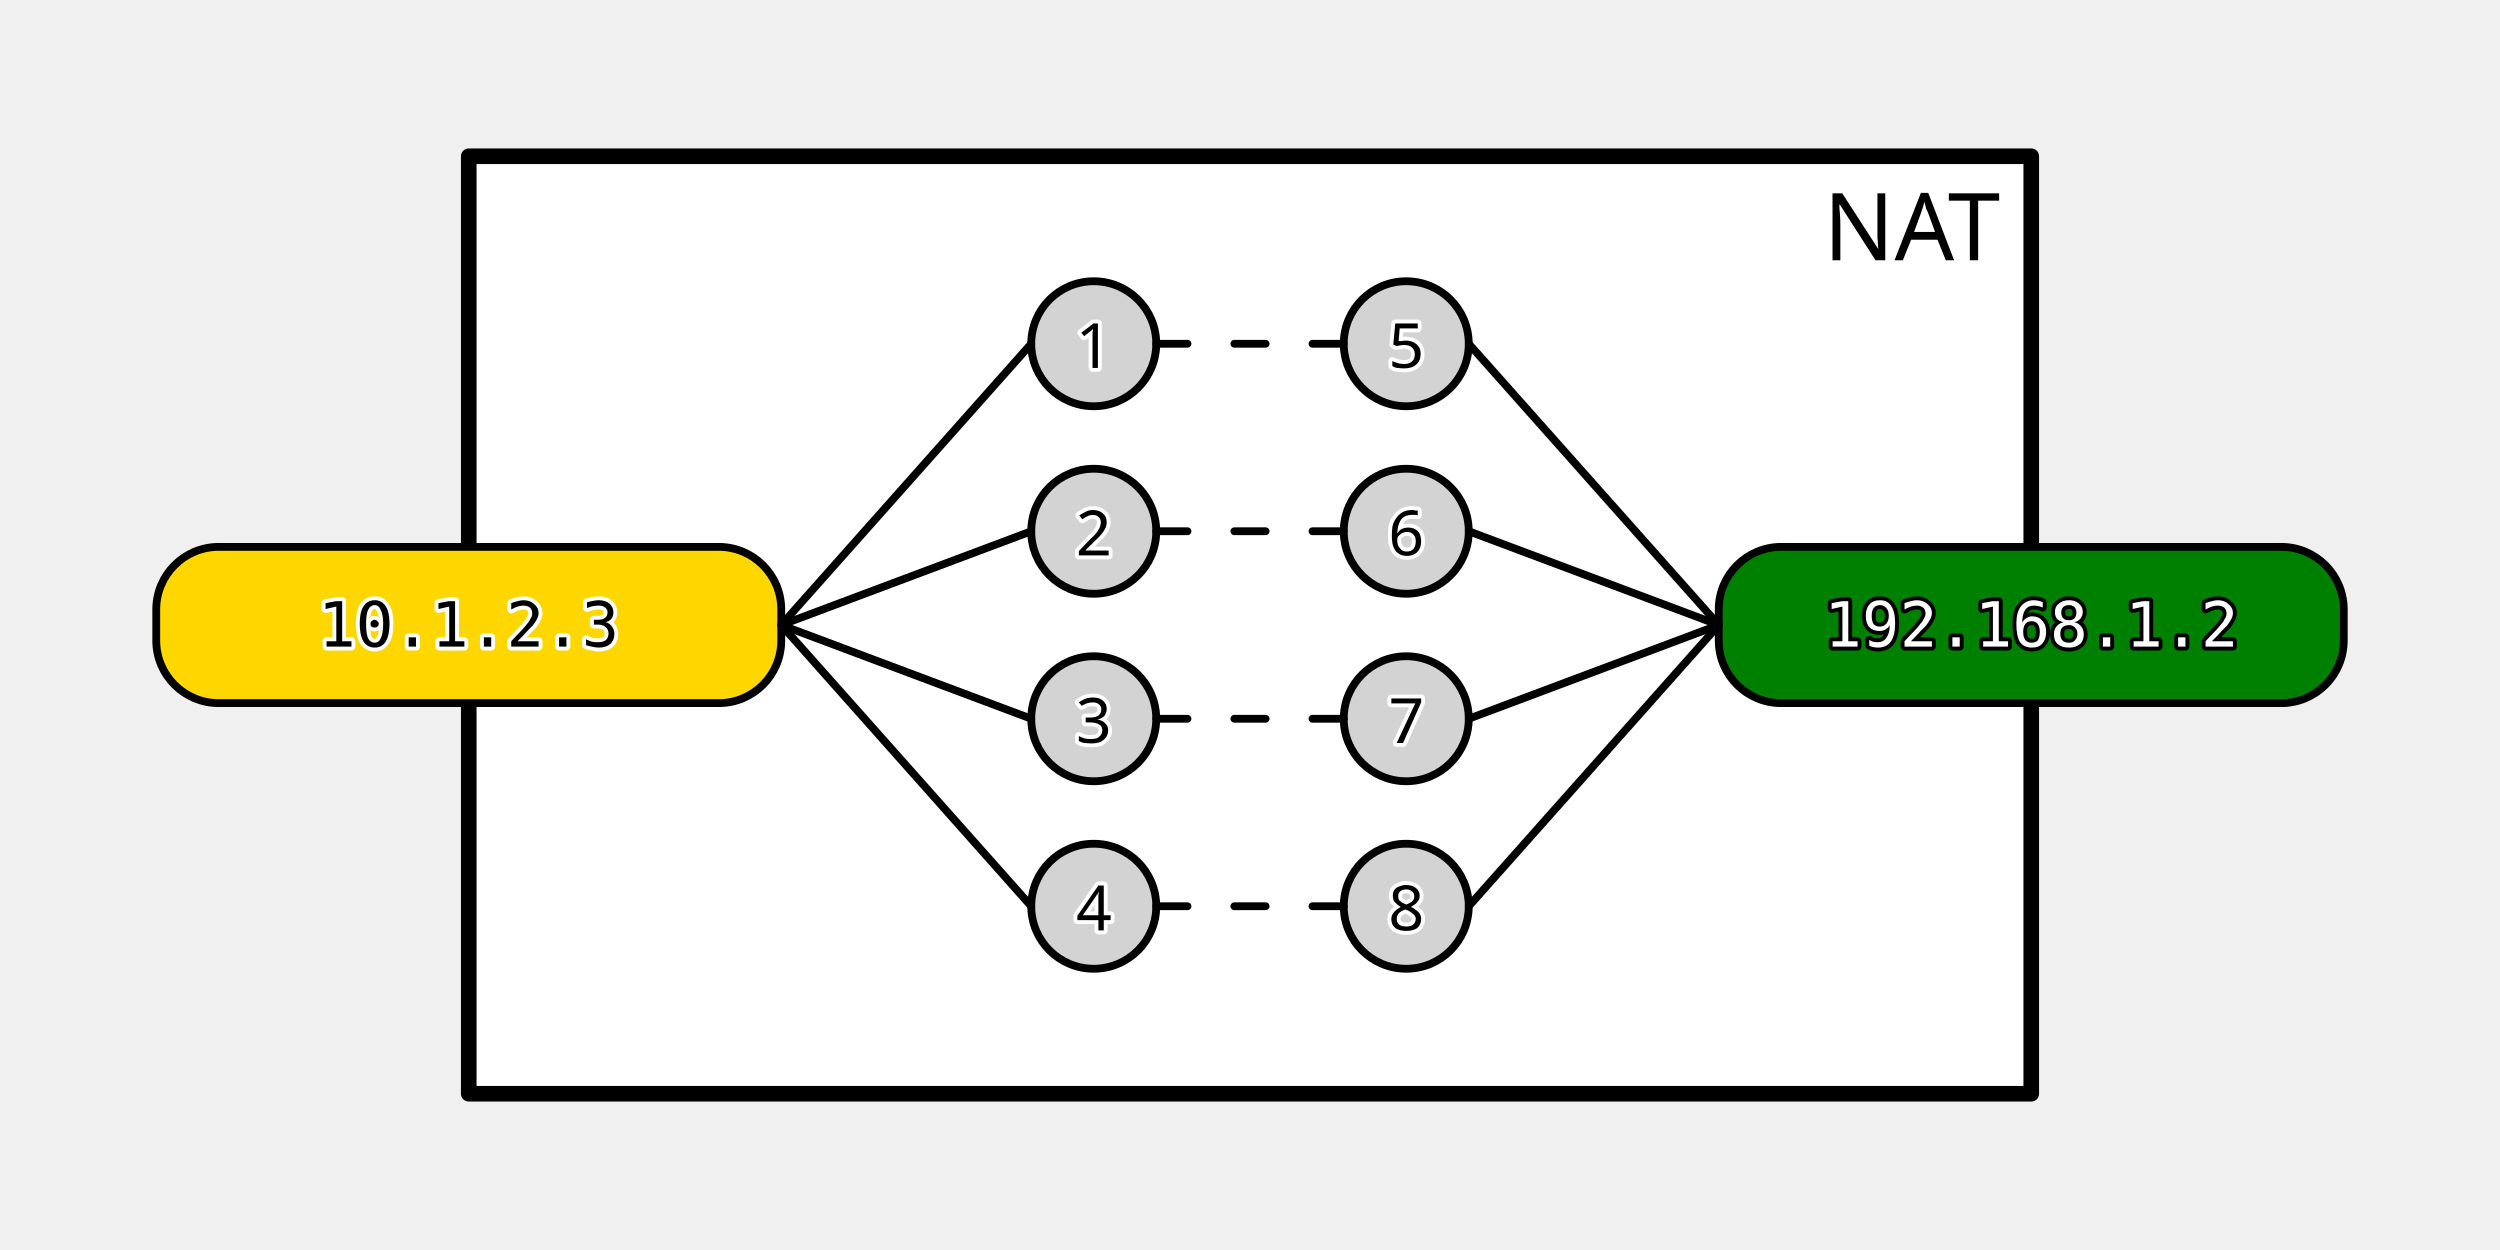
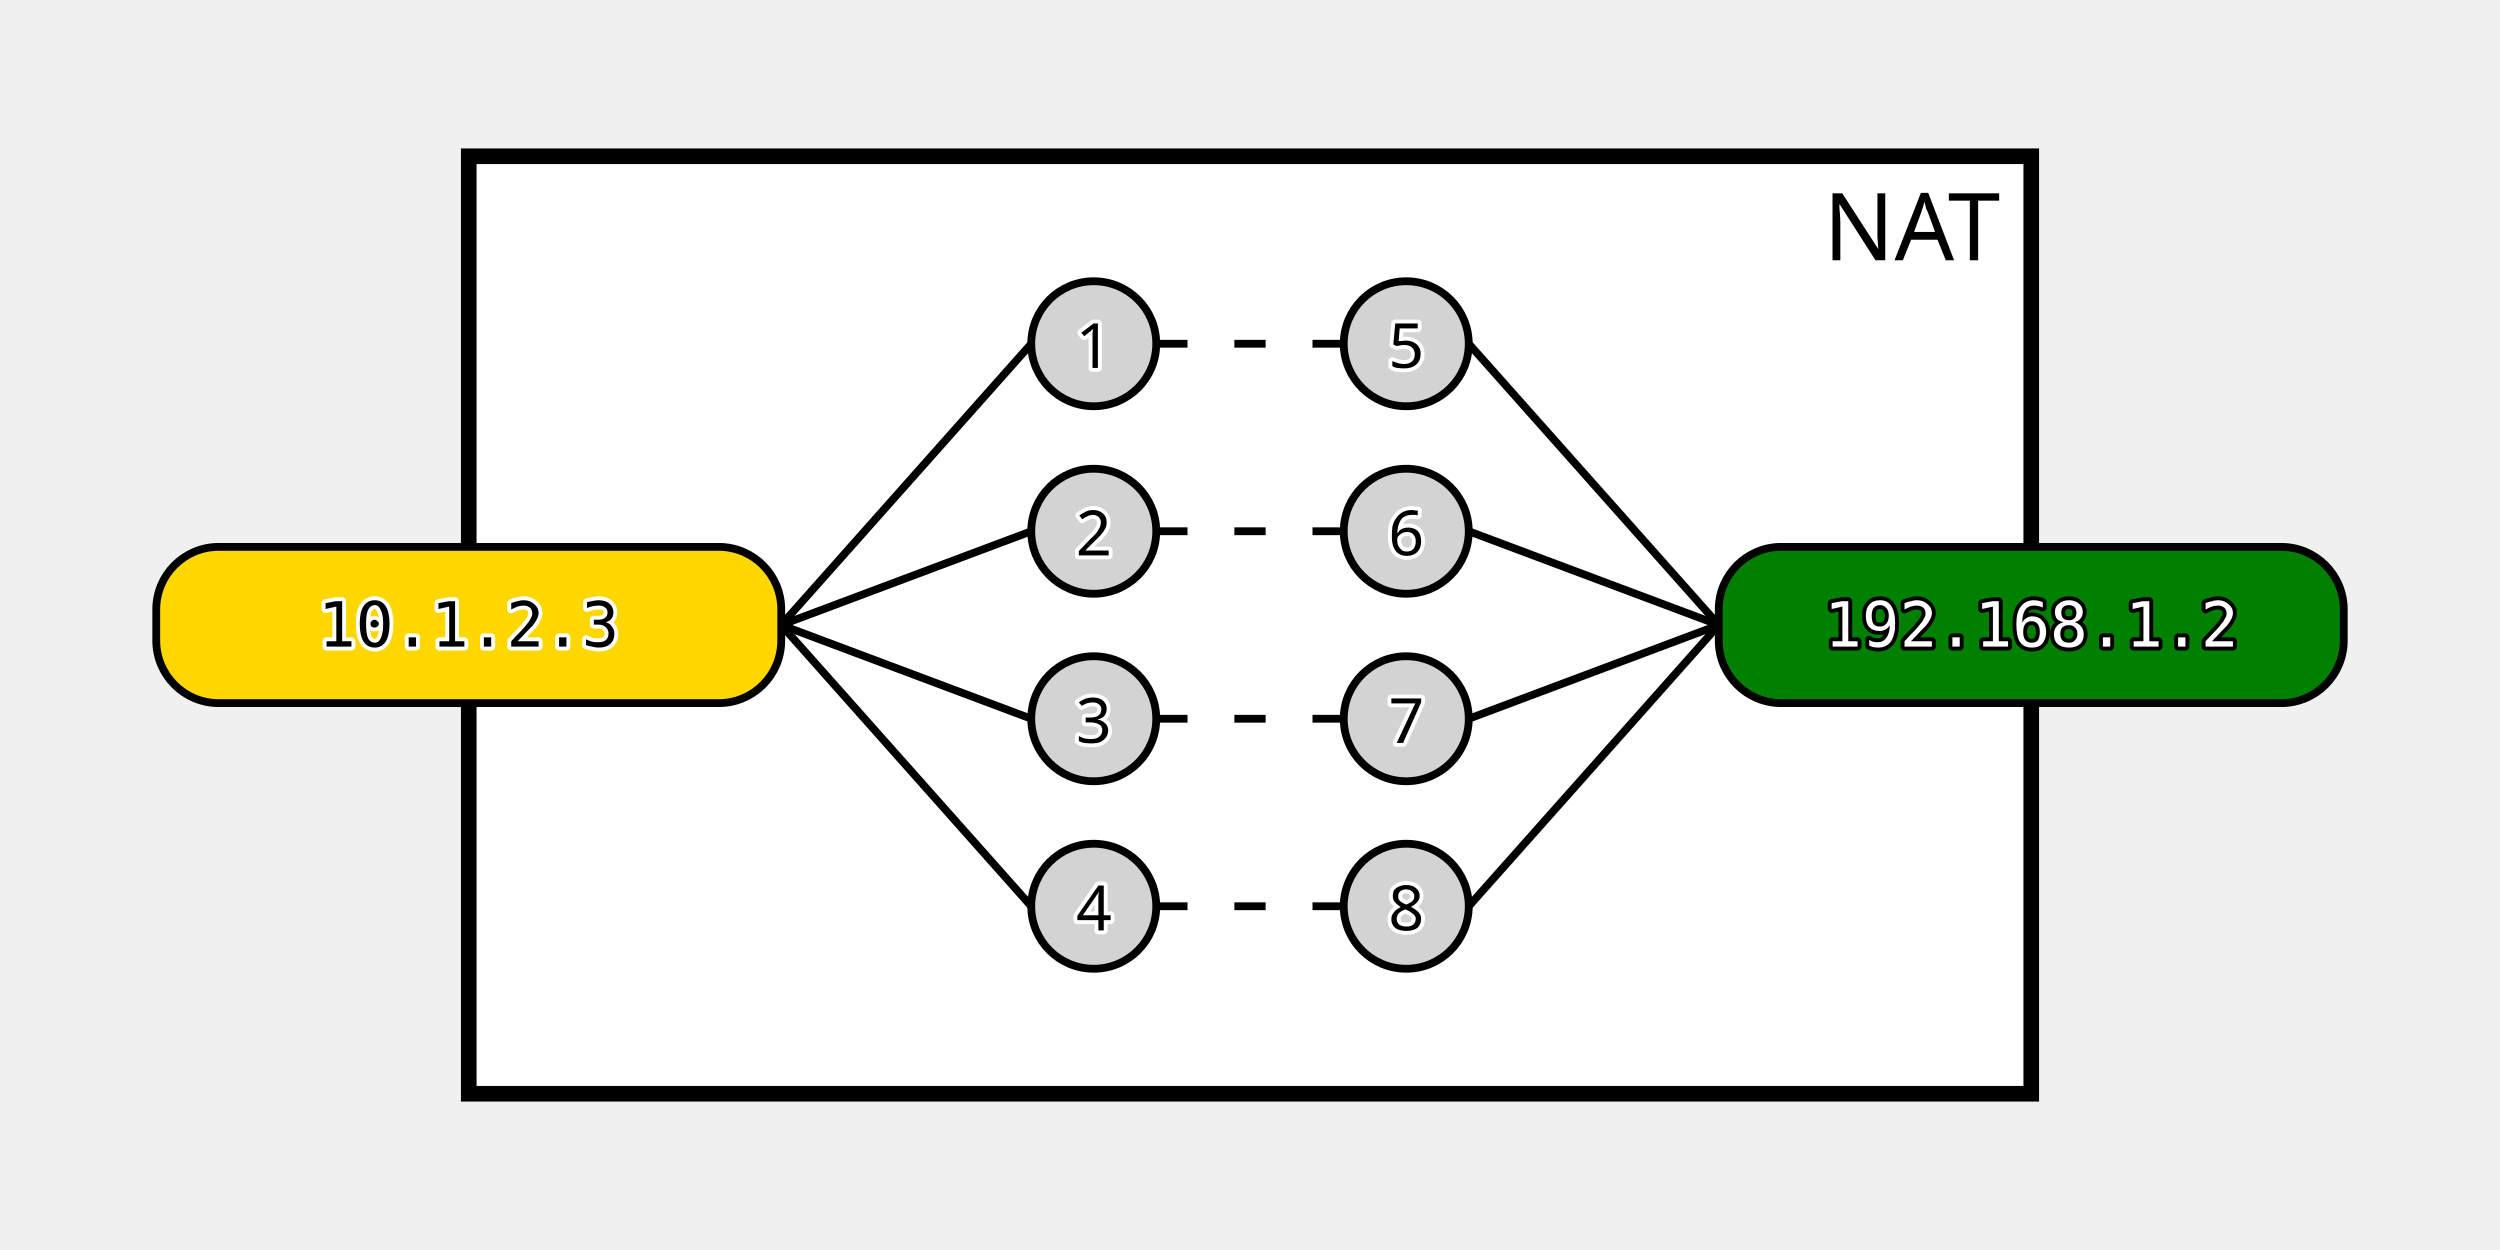
<svg xmlns="http://www.w3.org/2000/svg" version="1.1" width="80mm" height="40mm" viewBox="-15 -5 80 40">
  <style>
    
-       svg { background: none; }
-       svg * { stroke-linecap: round; stroke-linejoin: round; }
      rect, circle, ellipse, polygon { stroke-width: 0.5; fill: white; stroke: black; }
+       text, tspan { stroke-width: 0; font-family: sans-serif; font-size: 3px; fill: black; paint-order: stroke; stroke: white; }
      line, polyline, path { stroke-width: 0.5; fill: none; stroke: black; }
-       text, tspan { stroke-width: 0; font-family: sans-serif; font-size: 3px; fill: black; paint-order: stroke; stroke: white; }
      .d-fill-gold { fill: gold; }
-       text.d-fill-gold, text.d-fill-gold * { fill: black; stroke: white; }
+       text.d-fill-gold, tspan.d-fill-gold, text.d-fill-gold * { fill: black; stroke: white; }
      .d-fill-green { fill: green; }
-       text.d-fill-green, text.d-fill-green * { fill: white; stroke: black; }
+       text.d-fill-green, tspan.d-fill-green, text.d-fill-green * { fill: white; stroke: black; }
      .d-fill-lightgrey { fill: lightgrey; }
-       text.d-fill-lightgrey, text.d-fill-lightgrey * { fill: black; stroke: white; }
+       text.d-fill-lightgrey, tspan.d-fill-lightgrey, text.d-fill-lightgrey * { fill: black; stroke: white; }
      .d-thin { stroke-width: 0.25; }
-       text.d-text, text.d-text * { text-anchor: middle; dominant-baseline: central; }
-       text.d-text-top, text.d-text-top * { dominant-baseline: text-before-edge; }
-       text.d-text-right, text.d-text-right * { text-anchor: end; }
+       text, tspan { stroke-linejoin: round; }
+       text.d-text, tspan.d-text, text.d-text * { text-anchor: middle; dominant-baseline: central; }
+       text.d-text-top, tspan.d-text-top, text.d-text-top * { dominant-baseline: text-before-edge; }
+       text.d-text-right, tspan.d-text-right, text.d-text-right * { text-anchor: end; }
      text.d-text-monospace, tspan.d-text-monospace, text.d-text-monospace * { font-family: monospace; }
      text.d-text-small, tspan.d-text-small, text.d-text-small * { font-size: 2px; }
      .d-dash { stroke-dasharray: 1 1.5; }
    
  </style>
  <rect id="box" width="50" height="30" />
  <text x="49" y="1" class="d-text d-text-top d-text-right">NAT</text>
  <rect id="wan" x="-10" y="12.5" width="20" height="5" rx="2" class="ip d-fill-gold d-thin" />
  <text x="0" y="15" class="d-text ip d-fill-gold d-text-monospace d-text-small d-thin">10.1.2.3</text>
  <rect id="lan" x="40" y="12.5" width="20" height="5" rx="2" class="ip d-fill-green d-thin" />
  <text x="50" y="15" class="d-text ip d-fill-green d-text-monospace d-text-small d-thin">192.168.1.2</text>
  <g>
    <circle id="w1" cx="20" cy="6" r="2" class="port d-thin d-fill-lightgrey" />
    <text x="20" y="6" class="d-text port d-text-small d-thin d-fill-lightgrey">1</text>
    <line x1="10" y1="15" x2="18" y2="6" class="d-thin" />
    <circle id="w2" cx="20" cy="12" r="2" class="port d-thin d-fill-lightgrey" />
    <text x="20" y="12" class="d-text port d-text-small d-thin d-fill-lightgrey">2</text>
    <line x1="10" y1="15" x2="18" y2="12" class="d-thin" />
    <circle id="w3" cx="20" cy="18" r="2" class="port d-thin d-fill-lightgrey" />
    <text x="20" y="18" class="d-text port d-text-small d-thin d-fill-lightgrey">3</text>
    <line x1="10" y1="15" x2="18" y2="18" class="d-thin" />
    <circle id="w4" cx="20" cy="24" r="2" class="port d-thin d-fill-lightgrey" />
    <text x="20" y="24" class="d-text port d-text-small d-thin d-fill-lightgrey">4</text>
    <line x1="10" y1="15" x2="18" y2="24" class="d-thin" />
  </g>
  <g>
    <circle id="l1" cx="30" cy="6" r="2" class="port d-thin d-fill-lightgrey" />
    <text x="30" y="6" class="d-text port d-text-small d-thin d-fill-lightgrey">5</text>
    <line x1="32" y1="6" x2="40" y2="15" class="d-thin" />
    <circle id="l2" cx="30" cy="12" r="2" class="port d-thin d-fill-lightgrey" />
    <text x="30" y="12" class="d-text port d-text-small d-thin d-fill-lightgrey">6</text>
    <line x1="32" y1="12" x2="40" y2="15" class="d-thin" />
    <circle id="l3" cx="30" cy="18" r="2" class="port d-thin d-fill-lightgrey" />
    <text x="30" y="18" class="d-text port d-text-small d-thin d-fill-lightgrey">7</text>
    <line x1="32" y1="18" x2="40" y2="15" class="d-thin" />
    <circle id="l4" cx="30" cy="24" r="2" class="port d-thin d-fill-lightgrey" />
    <text x="30" y="24" class="d-text port d-text-small d-thin d-fill-lightgrey">8</text>
    <line x1="32" y1="24" x2="40" y2="15" class="d-thin" />
  </g>
  <line x1="22" y1="6" x2="28" y2="6" class="d-thin d-dash" />
  <line x1="22" y1="12" x2="28" y2="12" class="d-thin d-dash" />
  <line x1="22" y1="18" x2="28" y2="18" class="d-thin d-dash" />
  <line x1="22" y1="24" x2="28" y2="24" class="d-thin d-dash" />
</svg>
